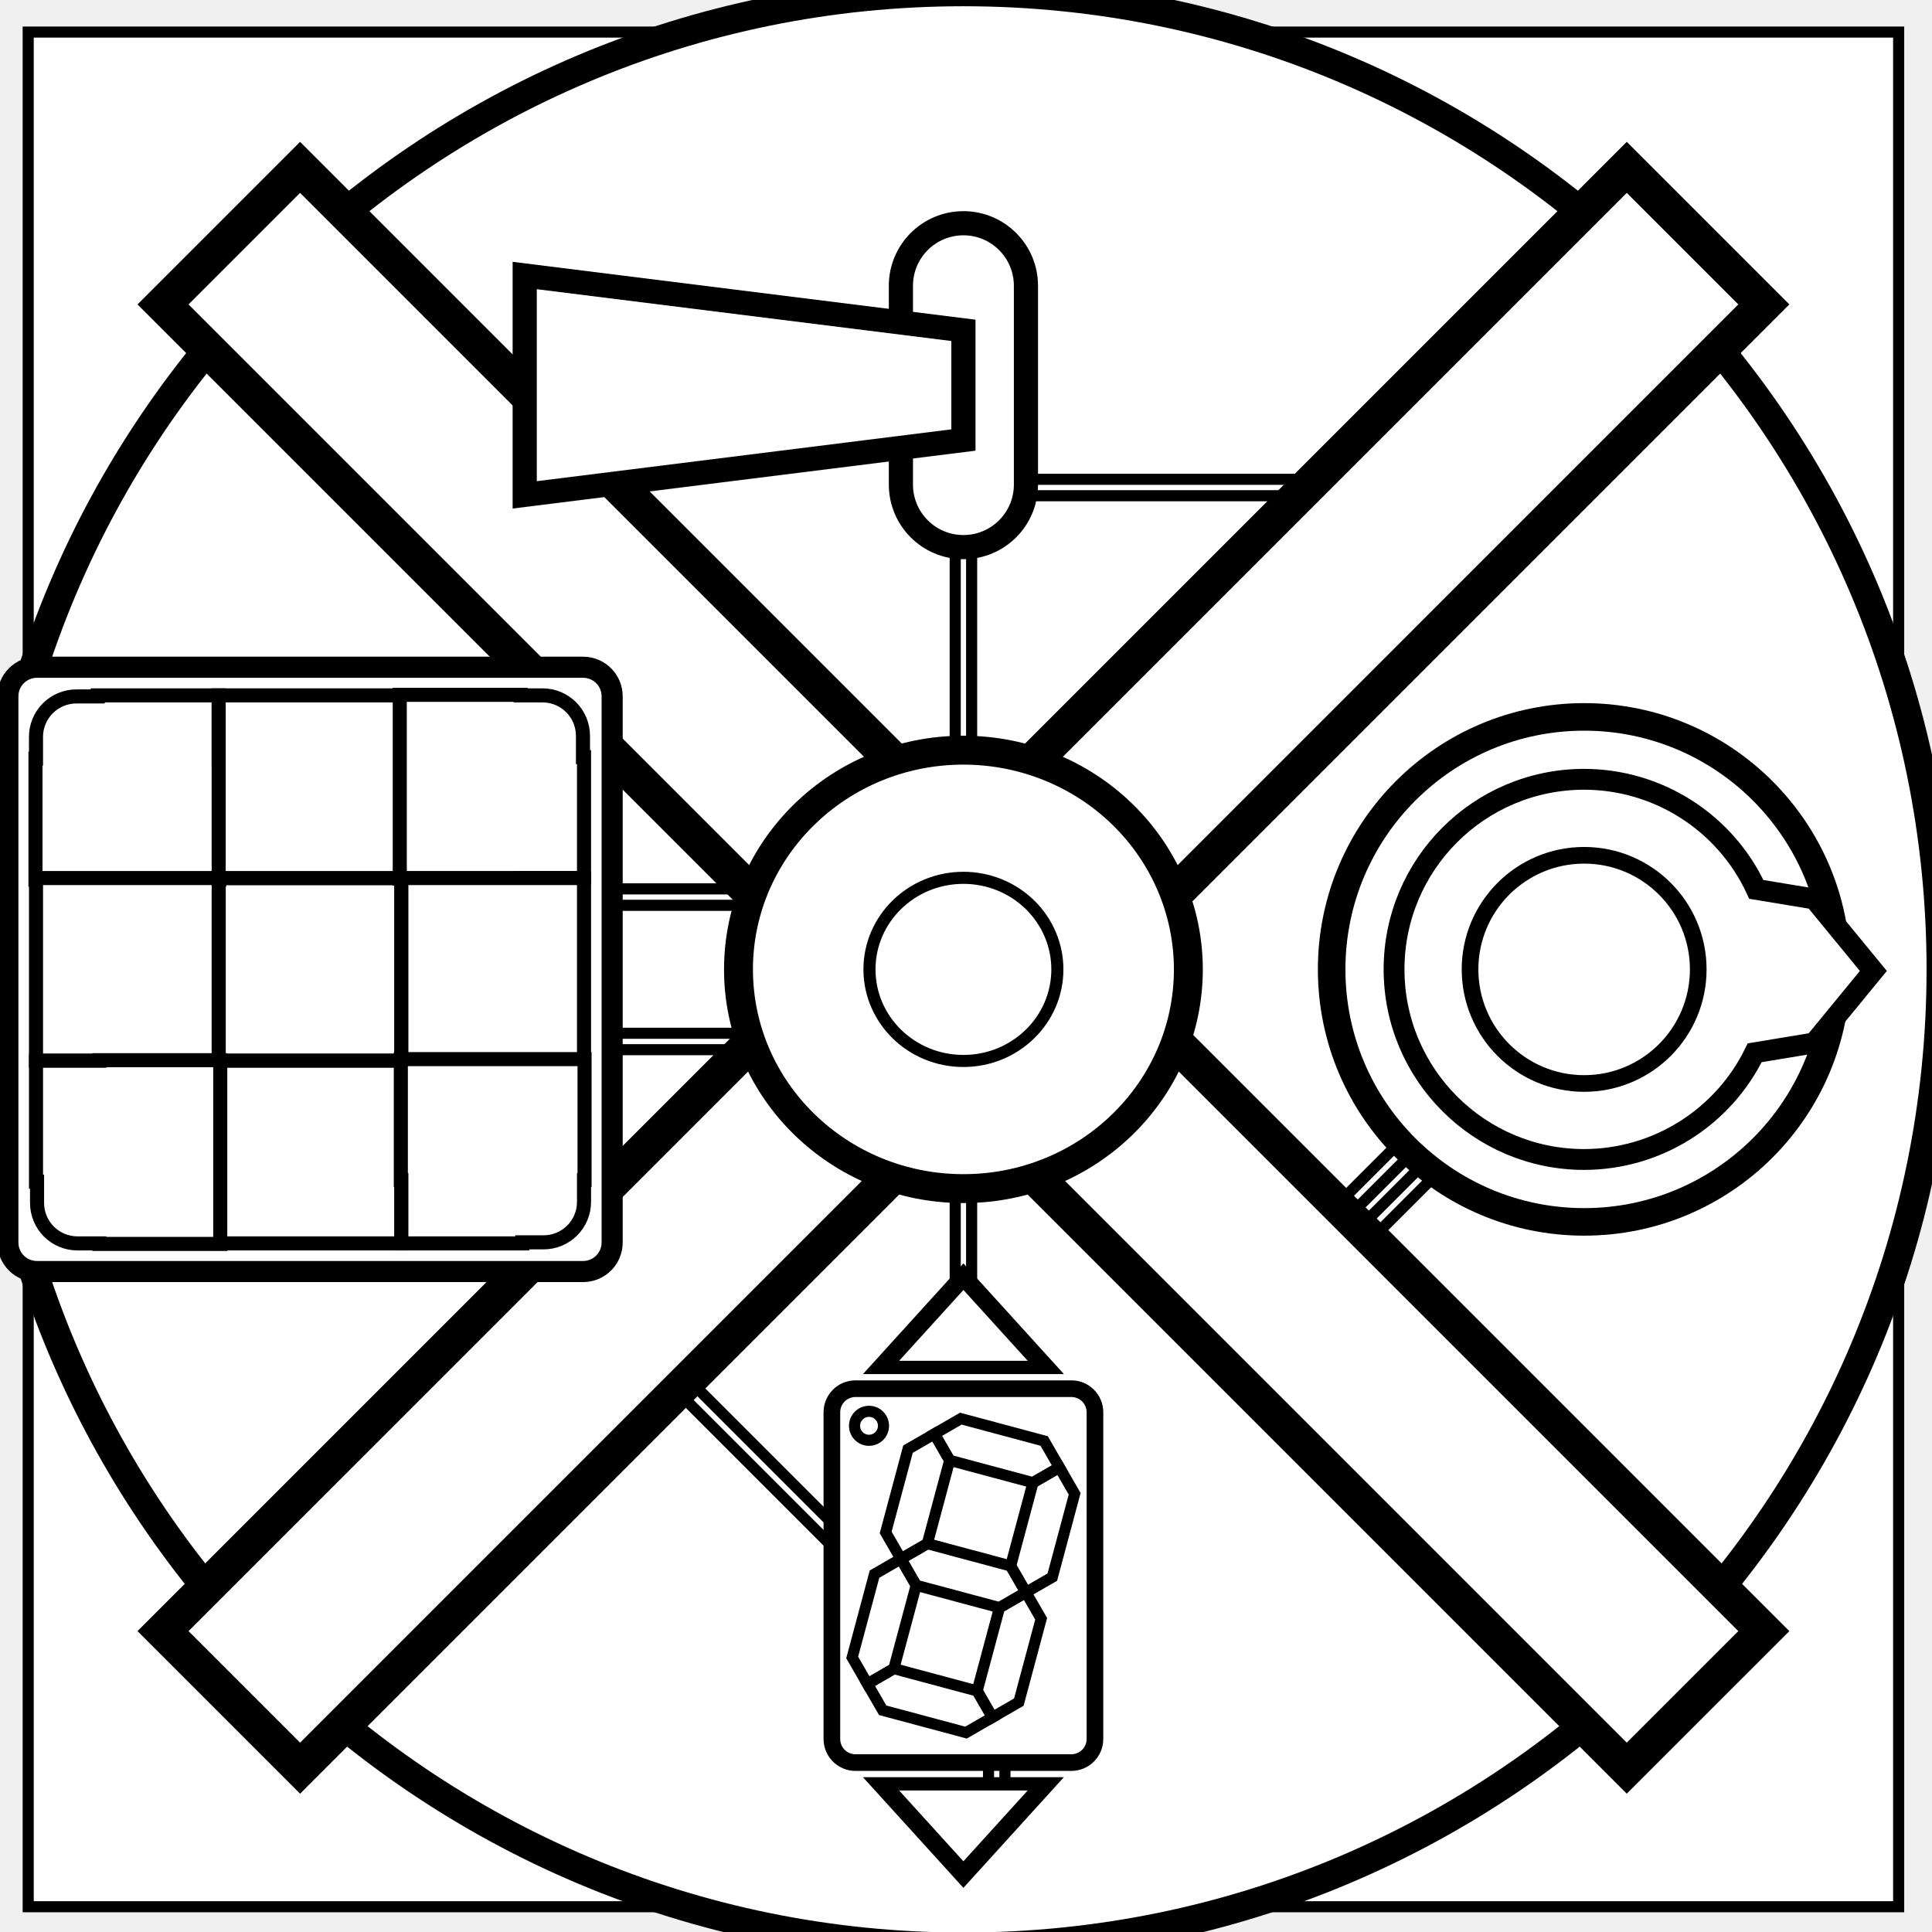
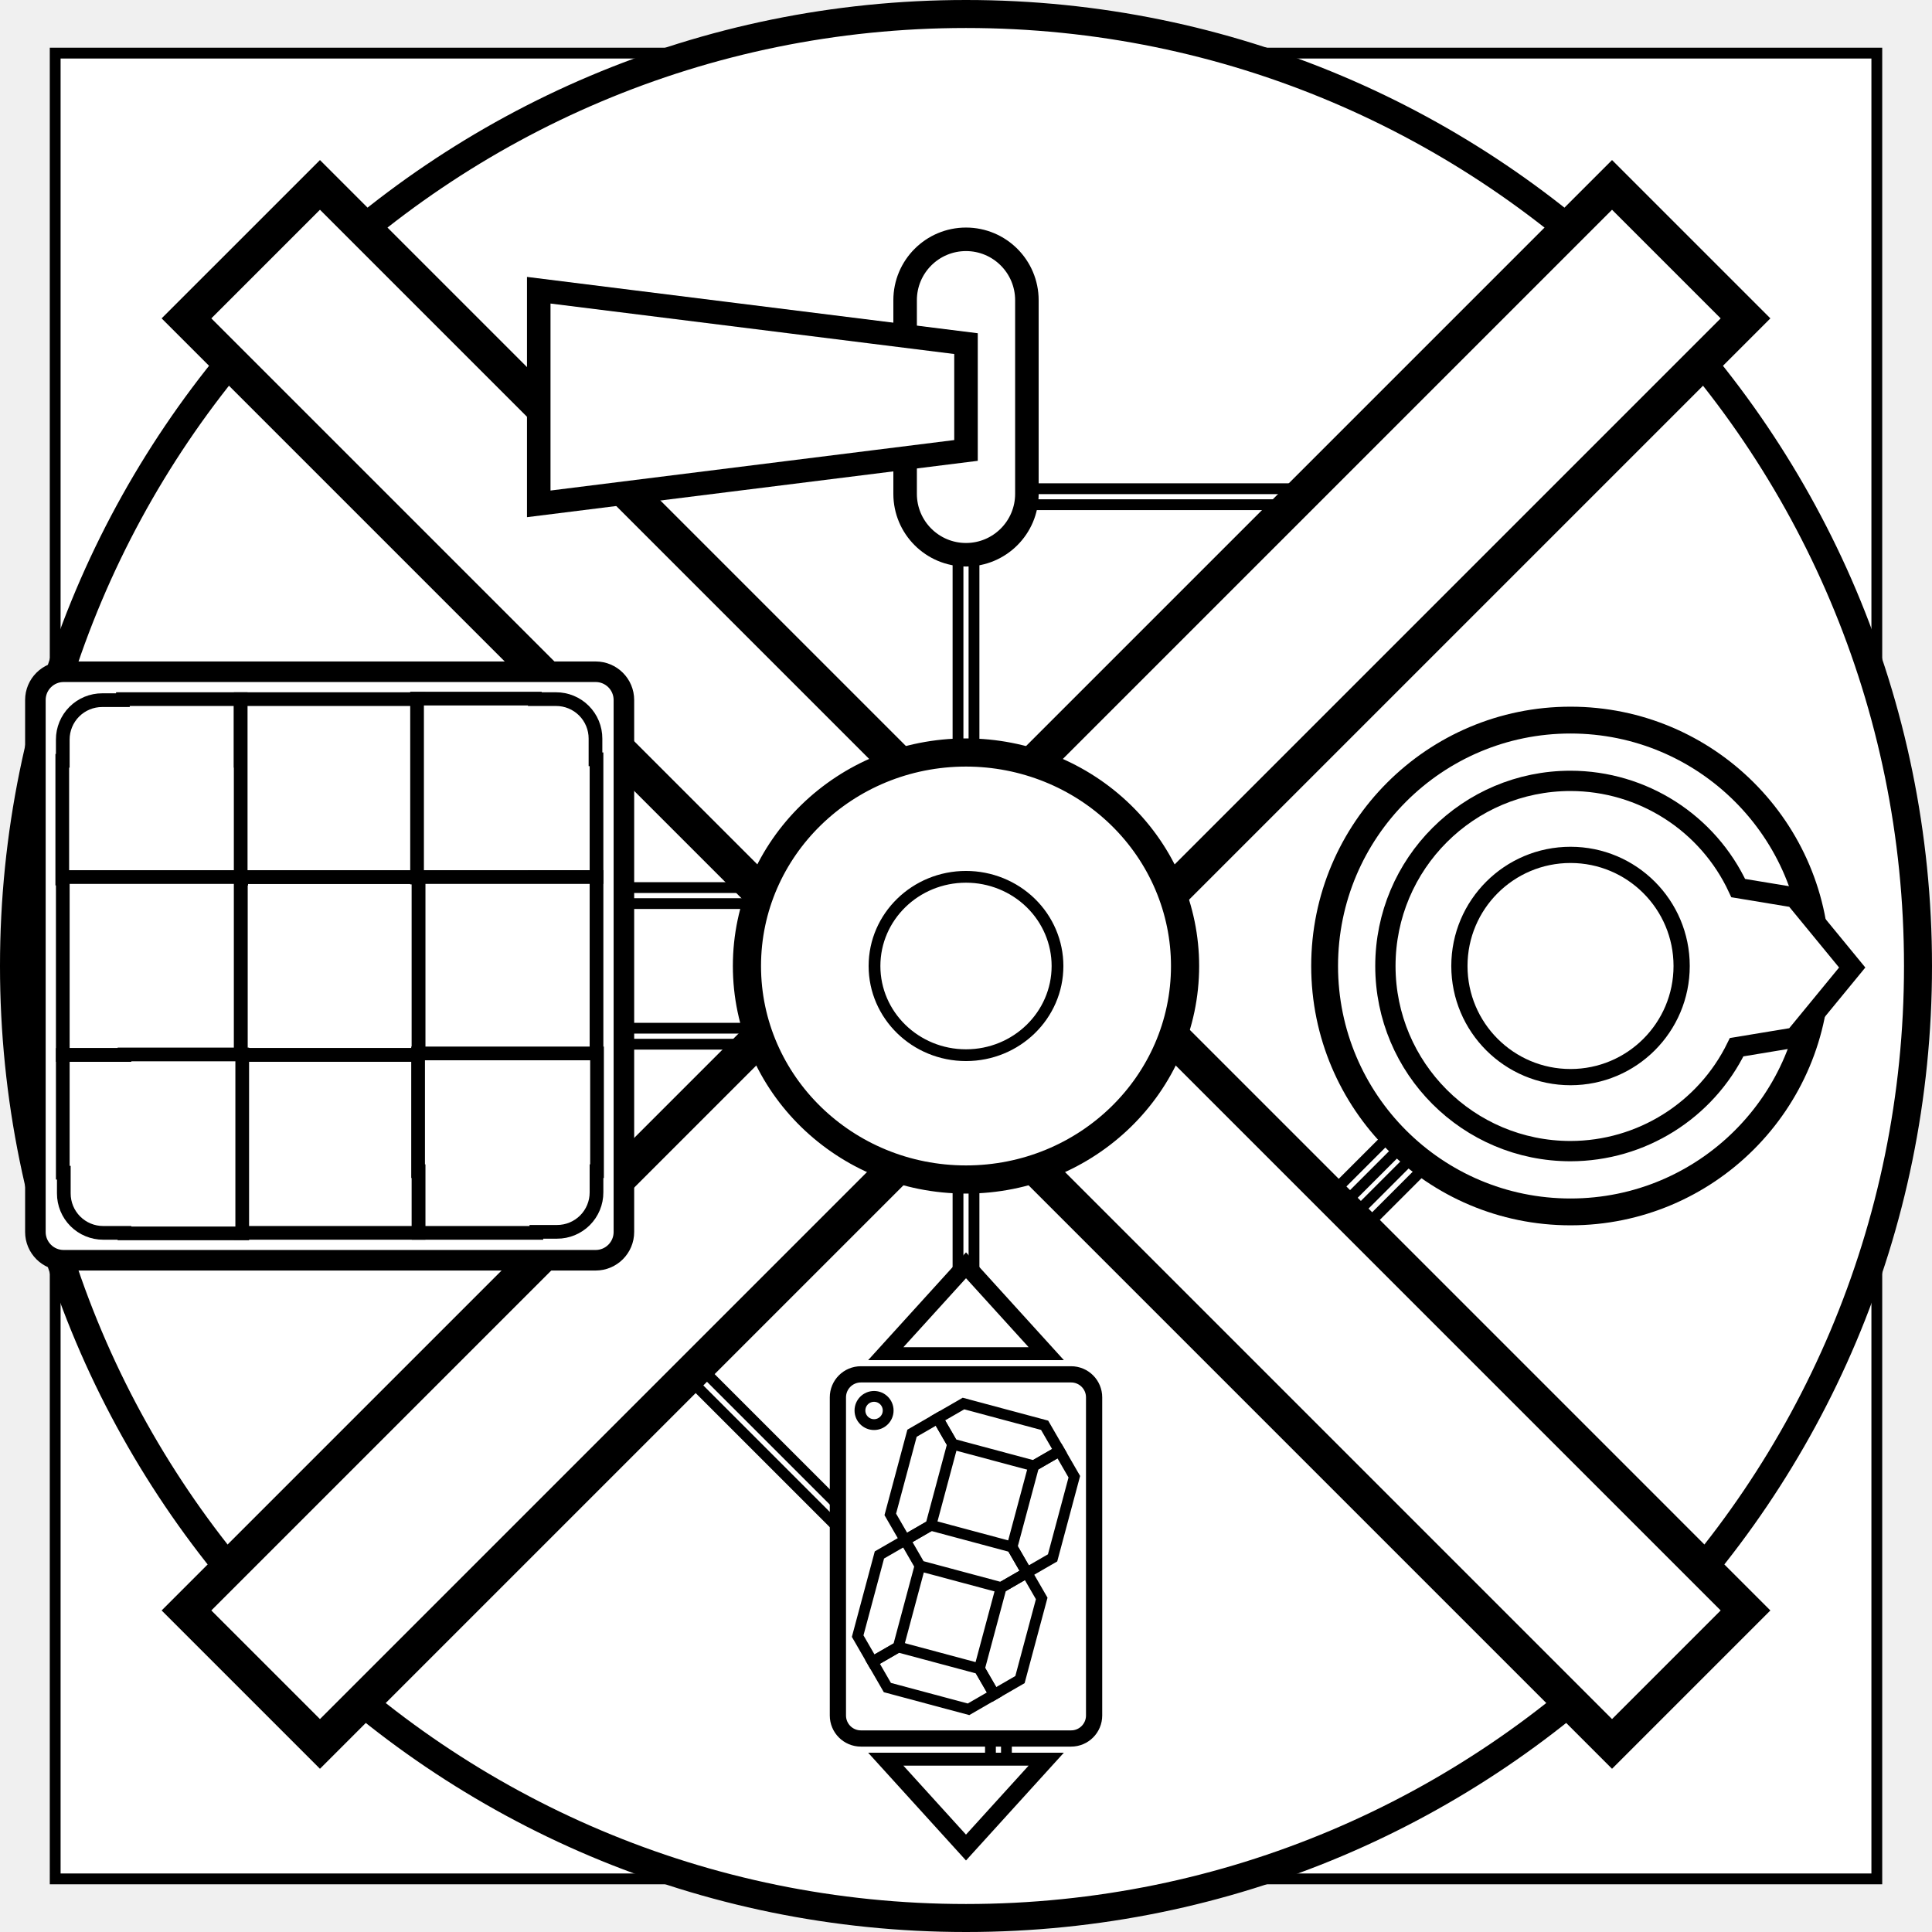
- <svg xmlns="http://www.w3.org/2000/svg" viewBox="0 0 348 348" fill="none">
-   <path d="M5.079 5.776h336.913v337.67H5.08z" stroke-width="2" stroke="#000" style="fill:#fff" />
-   <circle style="fill:#fff;stroke:#000;stroke-width:5.178" cx="173.535" cy="174.611" r="176.074" />
+ <svg xmlns="http://www.w3.org/2000/svg" width="357.326" height="357.326" style="fill:none">
+   <path d="M10.207 9.828H347.12v337.67H10.208Z" style="fill:#fff;stroke:#000;stroke-width:2" />
+   <circle style="fill:#fff;stroke:#000;stroke-width:5.178" cx="178.663" cy="178.663" r="176.074" />
+   <path d="M173.07 98.173v38.748zM176.027 98.173v38.748z" style="fill:none;stroke:#000;stroke-width:2" transform="matrix(0 1 -1.42584 0 282.23 -8.908)" />
+   <path d="M173.07 98.173v38.748zM176.027 98.173v38.748z" style="fill:none;stroke:#000;stroke-width:2" transform="matrix(1 0 0 .32898 10.115 287.037)" />
+   <path style="fill:none;stroke:#000;stroke-width:2" d="M173.07 98.173v38.748zM176.027 98.173v38.748z" transform="rotate(45 101.216 272.39)" />
+   <path style="fill:none;stroke:#000;stroke-width:2" d="M173.07 98.173v38.748zM176.027 98.173v38.748z" transform="rotate(45 104.109 265.408)" />
+   <path d="M173.07 98.173v38.748zM176.027 98.173v38.748z" style="fill:none;stroke:#000;stroke-width:2" transform="translate(4.115 103.206)" />
+   <g style="stroke:#000">
+     <path d="M173.07 98.173v38.748zM176.027 98.173v38.748z" style="fill:none;stroke:#000;stroke-width:2" transform="scale(-1 1) rotate(45 -164.595 -189.546)" />
+   </g>
+   <path style="fill:#fff;stroke:#000;stroke-width:6.5" d="M59.178 34.198 34.49 58.885 153.976 178.37 34.49 297.856l24.687 24.686 119.485-119.485 119.486 119.485 24.688-24.686L203.352 178.37 322.837 58.885l-24.688-24.687-119.486 119.486z" />
+   <path d="M138.148 178.663c0-21.81 18.139-39.488 40.517-39.488 10.744 0 21.05 4.158 28.645 11.564 7.599 7.405 11.87 17.45 11.87 27.924 0 21.81-18.14 39.488-40.518 39.488-22.375 0-40.514-17.68-40.514-39.488z" style="fill:#fff;stroke:#000;stroke-width:5.208" />
+   <path d="M161.74 178.663c0-9.11 7.577-16.495 16.924-16.495 4.488 0 8.793 1.737 11.966 4.83 3.173 3.094 4.957 7.29 4.957 11.665 0 9.11-7.577 16.495-16.924 16.495-9.346 0-16.923-7.386-16.923-16.495z" style="fill:#fff;stroke:#000;stroke-width:2.175" />
+   <rect style="fill:#fff;stroke:#000;stroke-width:4.351" width="22.523" height="58.339" x="167.402" y="44.262" ry="11.262" />
+   <path d="m101.417 47.413 72.651 9.081v18.163l-72.651 9.082z" style="fill:#fff;stroke:#000;stroke-width:4" transform="translate(-10.667 2.107) scale(1.08768)" />
+   <circle style="fill:#fff;stroke:#000;stroke-width:4.962" cx="290.47" cy="178.663" r="45.48" />
+   <path style="fill:#fff;stroke:#000;stroke-width:3.754" d="M290.47 144.422a34.24 34.24 0 0 0-34.24 34.24 34.24 34.24 0 0 0 34.24 34.24 34.24 34.24 0 0 0 30.724-19.222l10.73-1.774 10.643-12.963-10.643-12.963-10.435-1.725a34.24 34.24 0 0 0-31.018-19.833z" />
+   <rect style="fill:#fff;stroke:#000;stroke-width:3" width="47.386" height="67.35" x="-202.356" y="-321.537" ry="4.253" transform="scale(-1)" />
+   <g style="stroke:#000;stroke-width:2;stroke-miterlimit:4;stroke-dasharray:none">
+     <path d="m162.26 283.165 4.758-2.747 15.009 4.022 2.746 4.757-4.757 2.747-15.009-4.022zM190.806 266.684l2.746 4.758-4.021 15.008-4.758 2.747-2.746-4.757 4.021-15.01z" style="fill:none;stroke:#000;stroke-width:2" transform="rotate(-180 176.09 287.021)" />
+     <path d="m190.806 266.684-4.758 2.747-15.008-4.022-2.747-4.757 4.757-2.747 15.009 4.022z" style="fill:none;stroke:#000;stroke-width:2" transform="rotate(-180 176.09 287.021)" />
+     <path d="m168.293 260.652 2.747 4.757-4.022 15.009-4.757 2.747-2.747-4.758 4.021-15.008zM156.228 305.678l4.758-2.747 15.008 4.021 2.747 4.758-4.757 2.747-15.009-4.022z" style="fill:none;stroke:#000;stroke-width:2" transform="rotate(-180 176.09 287.021)" />
+     <path d="m184.773 289.197 2.747 4.758-4.021 15.008-4.758 2.747-2.747-4.758 4.022-15.008zM162.26 283.165l2.747 4.757-4.021 15.009-4.758 2.747-2.746-4.758 4.021-15.009z" style="fill:none;stroke:#000;stroke-width:2" transform="rotate(-180 176.09 287.021)" />
+   </g>
+   <g style="fill:#fff;stroke:#000;stroke-width:3;stroke-miterlimit:4;stroke-dasharray:none">
+     <path transform="matrix(-1.1473 0 0 -.72956 377.445 505.883)" d="M186.198 247.44h-25.872l6.468-11.202 6.468-11.203 6.468 11.203z" style="fill:#fff;stroke:#000;stroke-width:3.279" />
+     <path transform="matrix(1.1473 0 0 .72956 -20.118 69.84)" d="M186.198 247.44h-25.872l6.468-11.202 6.468-11.203 6.468 11.203z" style="fill:#fff;stroke:#000;stroke-width:3.279" />
+   </g>
+   <circle style="fill:none;stroke:#000;stroke-width:2" cx="-161.658" cy="-260.874" r="2.609" transform="scale(-1)" />
+   <path d="M173.07 98.173v38.748zM176.027 98.173v38.748z" style="fill:none;stroke:#000;stroke-width:2" transform="matrix(0 1 -1.13385 0 252.562 17.099)" />
+   <rect style="fill:#fff;stroke:#000;stroke-width:3.801" width="108.846" height="108.846" x="6.545" y="124.24" ry="5.229" />
+   <rect style="fill:#fff;stroke:#000;stroke-width:2.534" width="32.904" height="32.904" x="44.516" y="162.211" ry="0" />
+   <path style="fill:#fff;stroke:#000;stroke-width:2.534" d="M22.735 129.307v.189H18.91a7.283 7.283 0 0 0-7.3 7.3v3.918h-.093v21.78H44.61v-21.78h-.093v-11.407z" />
+   <rect style="fill:#fff;stroke:#000;stroke-width:2.534" width="32.904" height="32.904" x="44.516" y="129.307" ry="0" />
+   <rect style="fill:#fff;stroke:#000;stroke-width:2.534" width="32.904" height="32.904" x="11.612" y="162.211" ry="0" />
+   <rect style="fill:#fff;stroke:#000;stroke-width:2.534" width="32.904" height="32.904" x="44.516" y="195.115" ry="0" />
+   <path style="fill:#fff;stroke:#000;stroke-width:2.534" d="M110.325 140.43h-.19v-3.825a7.283 7.283 0 0 0-7.3-7.3h-3.917v-.094H77.136v33.093h21.78v-.093h11.409Z" />
+   <g transform="translate(-9.785 -42.582) scale(1.26707)">
+     <rect ry="0" y="161.627" x="68.825" height="25.969" width="25.969" style="fill:#fff;stroke:#000;stroke-width:2" />
+     <path d="M86.015 213.564v-.15h3.018a5.747 5.747 0 0 0 5.76-5.76v-3.093h.076v-17.19H68.752v17.19h.073v9.003z" style="fill:#fff;stroke:#000;stroke-width:2" />
+   </g>
+   <path style="fill:#fff;stroke:#000;stroke-width:2.534" d="M11.612 216.896h.19v3.825a7.283 7.283 0 0 0 7.299 7.299h3.919v.095H44.8v-33.093H23.02v.093H11.612z" />
  <g>
-     <path d="M173.07 98.173v38.748Z" style="fill:none;stroke:#000;stroke-width:2" transform="matrix(0 1 -1.42584 0 277.103 -12.96)" />
-     <path d="M176.027 98.173v38.748Z" style="fill:none;stroke:#000;stroke-width:2" transform="matrix(0 1 -1.42584 0 277.103 -12.96)" />
+     <path d="M173.07 98.173v38.748zM176.027 98.173v38.748z" style="fill:none;stroke:#000;stroke-width:2" transform="translate(4.115 4.052)" />
  </g>
  <g>
-     <path d="M173.07 98.173v38.748Z" style="fill:none;stroke:#000;stroke-width:2" transform="matrix(1 0 0 .32898 4.987 282.985)" />
-     <path d="M176.027 98.173v38.748Z" style="fill:none;stroke:#000;stroke-width:2" transform="matrix(1 0 0 .32898 4.987 282.985)" />
+     <path d="M173.07 98.173v38.748zM176.027 98.173v38.748z" style="fill:none;stroke:#000;stroke-width:2" transform="matrix(0 1 -1.40003 0 379.592 -82.684)" />
  </g>
-   <g>
-     <g>
-       <path style="fill:none;stroke:#000;stroke-width:2" d="M173.07 98.173v38.748Z" transform="rotate(45 103.543 264.174)" />
-       <path style="fill:none;stroke:#000;stroke-width:2" d="M176.027 98.173v38.748Z" transform="rotate(45 103.543 264.174)" />
-     </g>
-   </g>
-   <g>
-     <g>
-       <path style="fill:none;stroke:#000;stroke-width:2" d="M173.07 98.173v38.748Z" transform="rotate(45 106.436 257.192)" />
-       <path style="fill:none;stroke:#000;stroke-width:2" d="M176.027 98.173v38.748Z" transform="rotate(45 106.436 257.192)" />
-     </g>
-   </g>
-   <g>
-     <path d="M173.07 98.173v38.748Z" style="fill:none;stroke:#000;stroke-width:2" transform="translate(-1.013 99.154)" />
-     <path d="M176.027 98.173v38.748Z" style="fill:none;stroke:#000;stroke-width:2" transform="translate(-1.013 99.154)" />
-   </g>
-   <g style="stroke:#000">
-     <path d="M173.07 98.173v38.748Z" style="fill:none;stroke:#000;stroke-width:2" transform="scale(-1 1) rotate(45 -157.14 -185.382)" />
-     <path d="M176.027 98.173v38.748Z" style="fill:none;stroke:#000;stroke-width:2" transform="scale(-1 1) rotate(45 -157.14 -185.382)" />
-   </g>
-   <path style="fill:#fff;stroke:#000;stroke-width:6.5" d="M54.05 30.146 29.363 54.833l119.485 119.485L29.363 293.804 54.05 318.49l119.485-119.485L293.021 318.49l24.688-24.686-119.485-119.486L317.709 54.833l-24.688-24.687-119.486 119.486Z" />
-   <path d="M133.02 174.611c0-21.81 18.139-39.488 40.517-39.488 10.744 0 21.05 4.158 28.645 11.564 7.599 7.405 11.87 17.451 11.87 27.924 0 21.81-18.14 39.488-40.518 39.488-22.375 0-40.514-17.68-40.514-39.488z" style="fill:#fff;stroke:#000;stroke-width:5.208" />
-   <path d="M156.612 174.611c0-9.11 7.577-16.495 16.924-16.495 4.488 0 8.793 1.737 11.966 4.83 3.173 3.094 4.957 7.29 4.957 11.665 0 9.11-7.577 16.495-16.924 16.495-9.346 0-16.923-7.386-16.923-16.495z" style="fill:#fff;stroke:#000;stroke-width:2.175" />
-   <rect style="fill:#fff;stroke:#000;stroke-width:4.351" width="22.523" height="58.339" x="162.274" y="40.21" ry="11.262" />
-   <g>
-     <path d="m101.417 47.413 72.651 9.081v18.163l-72.651 9.082z" style="fill:#fff;stroke:#000;stroke-width:4" transform="translate(-15.795 -1.945) scale(1.08768)" />
-   </g>
-   <circle style="fill:#fff;stroke:#000;stroke-width:4.962" cx="285.342" cy="174.611" r="45.48" />
-   <path style="fill:#fff;stroke:#000;stroke-width:3.754" d="M285.343 140.37a34.24 34.24 0 0 0-34.24 34.241 34.24 34.24 0 0 0 34.24 34.24 34.24 34.24 0 0 0 30.723-19.223l10.73-1.774 10.643-12.963-10.643-12.963-10.435-1.725a34.24 34.24 0 0 0-31.018-19.833Z" />
-   <rect style="fill:#fff;stroke:#000;stroke-width:3" width="47.386" height="67.35" x="-197.228" y="-317.485" ry="4.253" transform="scale(-1)" />
-   <g style="stroke:#000;stroke-width:2;stroke-miterlimit:4;stroke-dasharray:none">
-     <path d="m162.26 283.165 4.758-2.747 15.009 4.022 2.746 4.757-4.757 2.747-15.009-4.022z" style="fill:none;stroke:#000;stroke-width:2" transform="rotate(-180 173.526 284.995)" />
-     <path d="m190.806 266.684 2.746 4.758-4.021 15.008-4.758 2.747-2.746-4.757 4.021-15.01z" style="fill:none;stroke:#000;stroke-width:2" transform="rotate(-180 173.526 284.995)" />
-     <path d="m190.806 266.684-4.758 2.747-15.008-4.022-2.747-4.757 4.757-2.747 15.009 4.022z" style="fill:none;stroke:#000;stroke-width:2" transform="rotate(-180 173.526 284.995)" />
-     <path d="m168.293 260.652 2.747 4.757-4.022 15.009-4.757 2.747-2.747-4.758 4.021-15.008z" style="fill:none;stroke:#000;stroke-width:2" transform="rotate(-180 173.526 284.995)" />
-     <path d="m156.228 305.678 4.758-2.747 15.008 4.021 2.747 4.758-4.757 2.747-15.009-4.022z" style="fill:none;stroke:#000;stroke-width:2" transform="rotate(-180 173.526 284.995)" />
-     <path d="m184.773 289.197 2.747 4.758-4.021 15.008-4.758 2.747-2.747-4.758 4.022-15.008z" style="fill:none;stroke:#000;stroke-width:2" transform="rotate(-180 173.526 284.995)" />
-     <path d="m162.26 283.165 2.747 4.757-4.021 15.009-4.758 2.747-2.746-4.758 4.021-15.009z" style="fill:none;stroke:#000;stroke-width:2" transform="rotate(-180 173.526 284.995)" />
-   </g>
-   <g style="fill:#fff;stroke:#000;stroke-width:3;stroke-miterlimit:4;stroke-dasharray:none">
-     <path transform="matrix(-1.1473 0 0 -.72956 372.317 501.831)" d="M186.198 247.44h-25.872l6.468-11.202 6.468-11.203 6.468 11.203z" style="fill:#fff;stroke:#000;stroke-width:3.279" />
-     <path transform="matrix(1.1473 0 0 .72956 -25.246 65.788)" d="M186.198 247.44h-25.872l6.468-11.202 6.468-11.203 6.468 11.203z" style="fill:#fff;stroke:#000;stroke-width:3.279" />
-   </g>
-   <circle style="fill:none;stroke:#000;stroke-width:2" cx="-156.53" cy="-256.822" r="2.609" transform="scale(-1)" />
-   <g>
-     <path d="M173.07 98.173v38.748Z" style="fill:none;stroke:#000;stroke-width:2" transform="matrix(0 1 -1.13385 0 247.434 13.047)" />
-     <path d="M176.027 98.173v38.748Z" style="fill:none;stroke:#000;stroke-width:2" transform="matrix(0 1 -1.13385 0 247.434 13.047)" />
-   </g>
-   <rect style="fill:#fff;stroke:#000;stroke-width:3.801" width="108.846" height="108.846" x="1.417" y="120.188" ry="5.229" />
-   <rect style="fill:#fff;stroke:#000;stroke-width:2.534" width="32.904" height="32.904" x="39.388" y="158.159" ry="0" />
-   <path style="fill:#fff;stroke:#000;stroke-width:2.534" d="M17.607 125.255v.189h-3.824a7.283 7.283 0 0 0-7.3 7.3v3.918H6.39v21.781h33.092v-21.78h-.093v-11.408z" />
-   <rect style="fill:#fff;stroke:#000;stroke-width:2.534" width="32.904" height="32.904" x="39.388" y="125.255" ry="0" />
-   <rect style="fill:#fff;stroke:#000;stroke-width:2.534" width="32.904" height="32.904" x="6.484" y="158.159" ry="0" />
-   <rect style="fill:#fff;stroke:#000;stroke-width:2.534" width="32.904" height="32.904" x="39.388" y="191.063" ry="0" />
-   <path style="fill:#fff;stroke:#000;stroke-width:2.534" d="M105.197 136.378h-.19v-3.825c0-4.043-3.255-7.299-7.299-7.299H93.79v-.095H72.008v33.093h21.781v-.093h11.408z" />
-   <g transform="matrix(1.26707 0 0 1.26707 -14.913 -46.634)">
-     <rect ry="0" y="161.627" x="68.825" height="25.969" width="25.969" style="fill:#fff;stroke:#000;stroke-width:2" />
-     <path d="M86.015 213.564v-.15h3.018c3.191 0 5.76-2.569 5.76-5.76v-3.093h.076v-17.19H68.752v17.19h.073v9.003z" style="fill:#fff;stroke:#000;stroke-width:2" />
-   </g>
-   <path style="fill:#fff;stroke:#000;stroke-width:2.534" d="M6.484 212.844h.19v3.825c0 4.043 3.255 7.299 7.299 7.299h3.919v.095h21.78V190.97h-21.78v.093H6.484Z" />
-   <g>
-     <path d="M173.07 98.173v38.748Z" style="fill:none;stroke:#000;stroke-width:2" transform="translate(-1.013)" />
-     <path d="M176.027 98.173v38.748Z" style="fill:none;stroke:#000;stroke-width:2" transform="translate(-1.013)" />
-   </g>
-   <g>
-     <path d="M173.07 98.173v38.748Z" style="fill:none;stroke:#000;stroke-width:2" transform="matrix(0 1 -1.40003 0 374.464 -86.736)" />
-     <path d="M176.027 98.173v38.748Z" style="fill:none;stroke:#000;stroke-width:2" transform="matrix(0 1 -1.40003 0 374.464 -86.736)" />
-   </g>
-   <circle style="fill:#fff;stroke:#000;stroke-width:3" cx="285.342" cy="174.611" r="20.552" />
+   <circle style="fill:#fff;stroke:#000;stroke-width:3" cx="290.47" cy="178.663" r="20.552" />
</svg>
